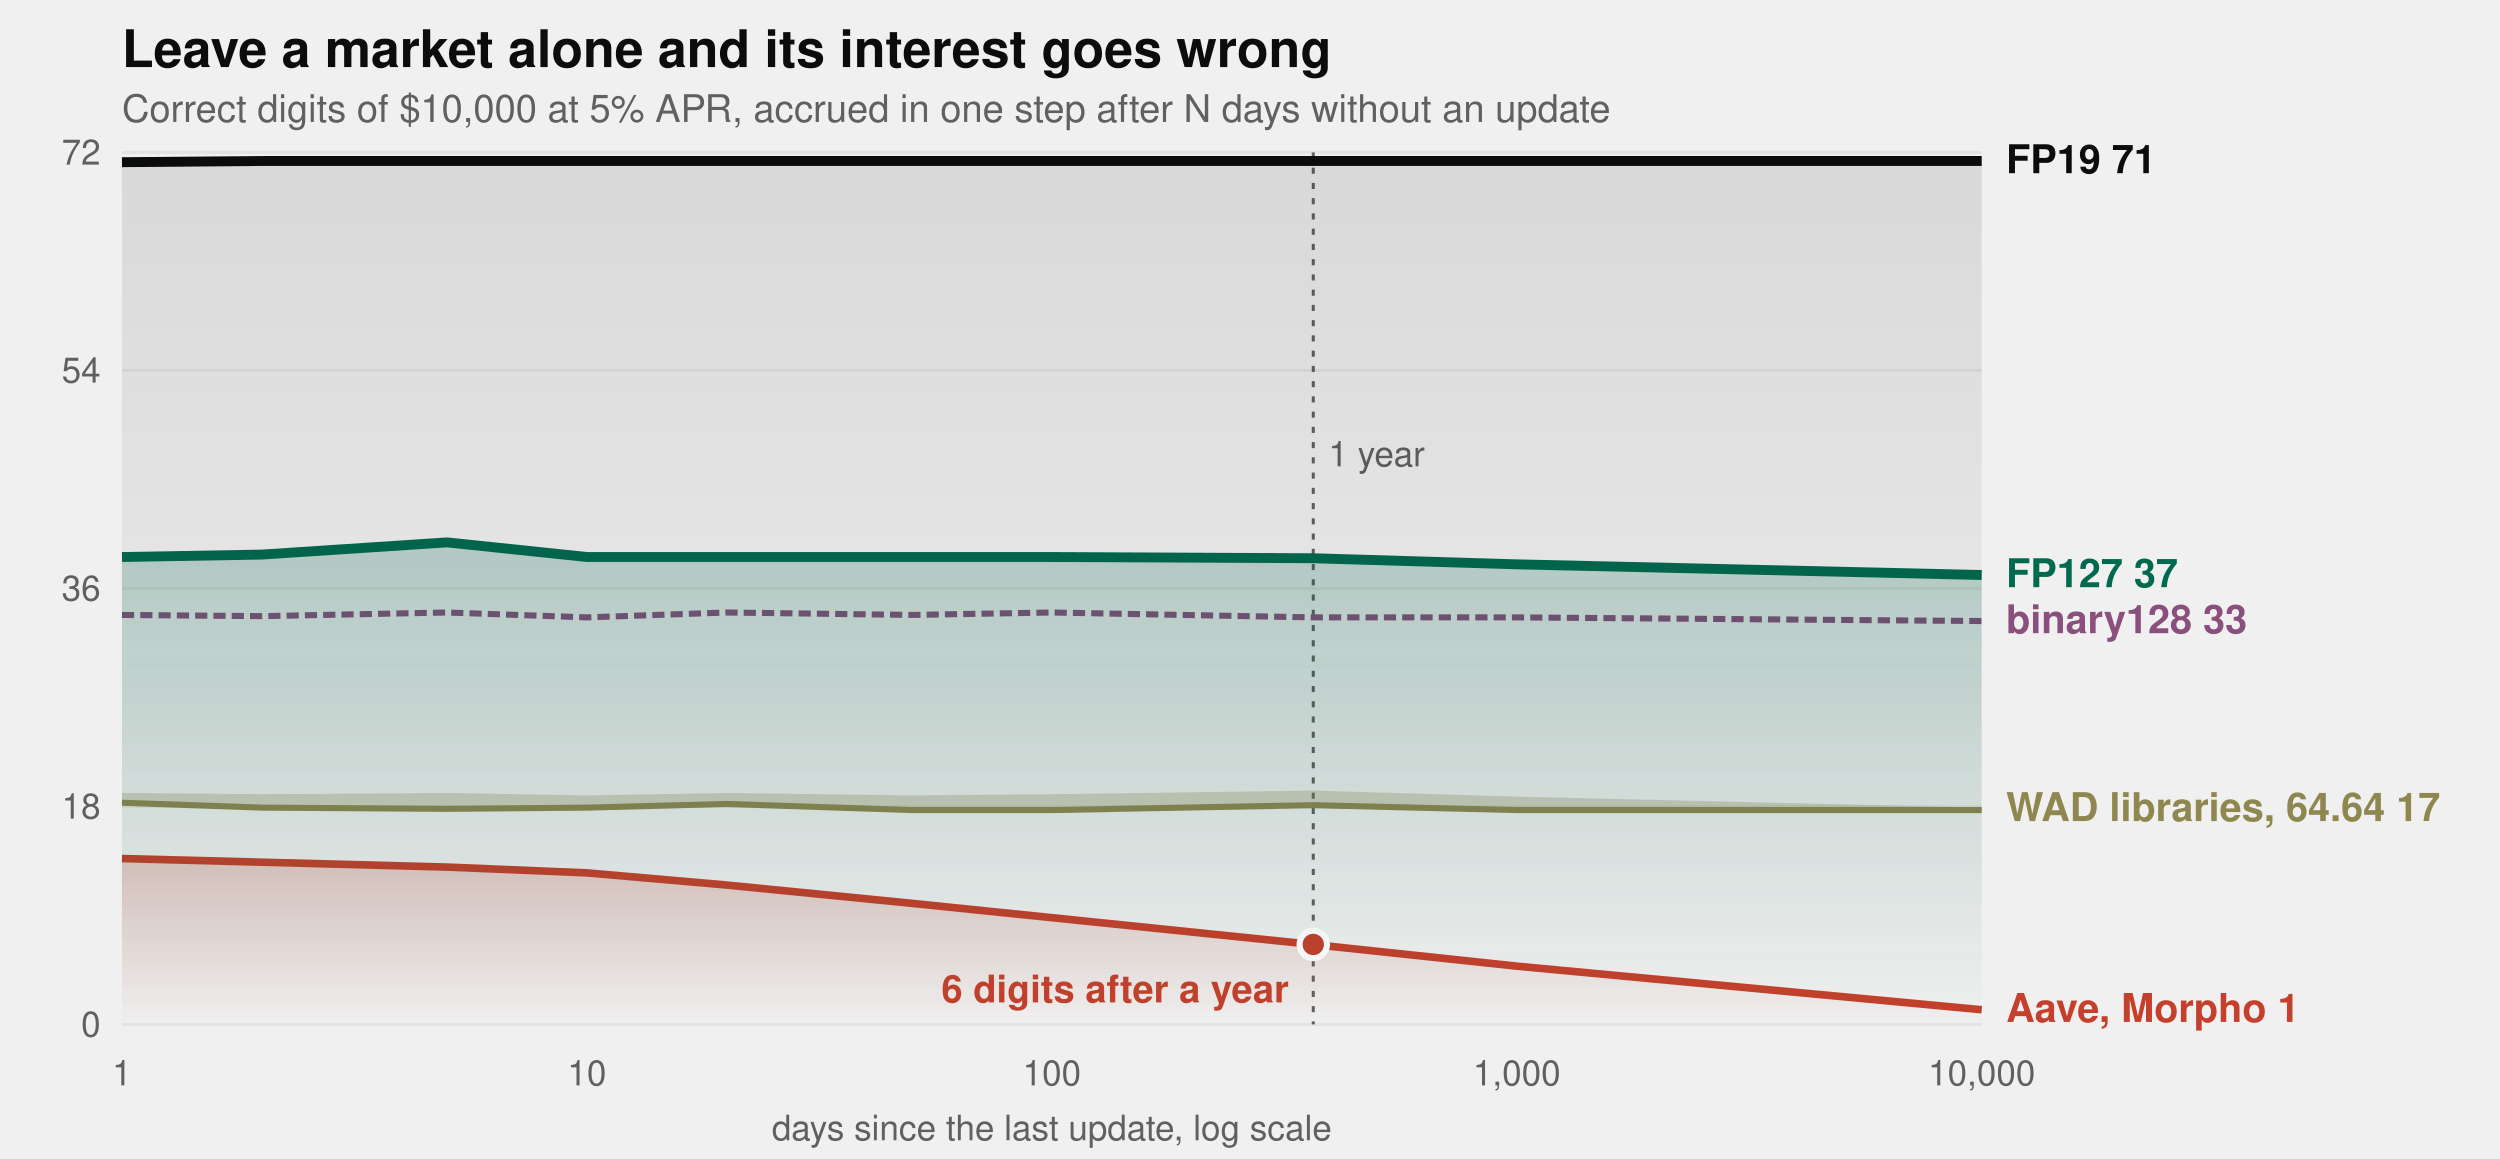
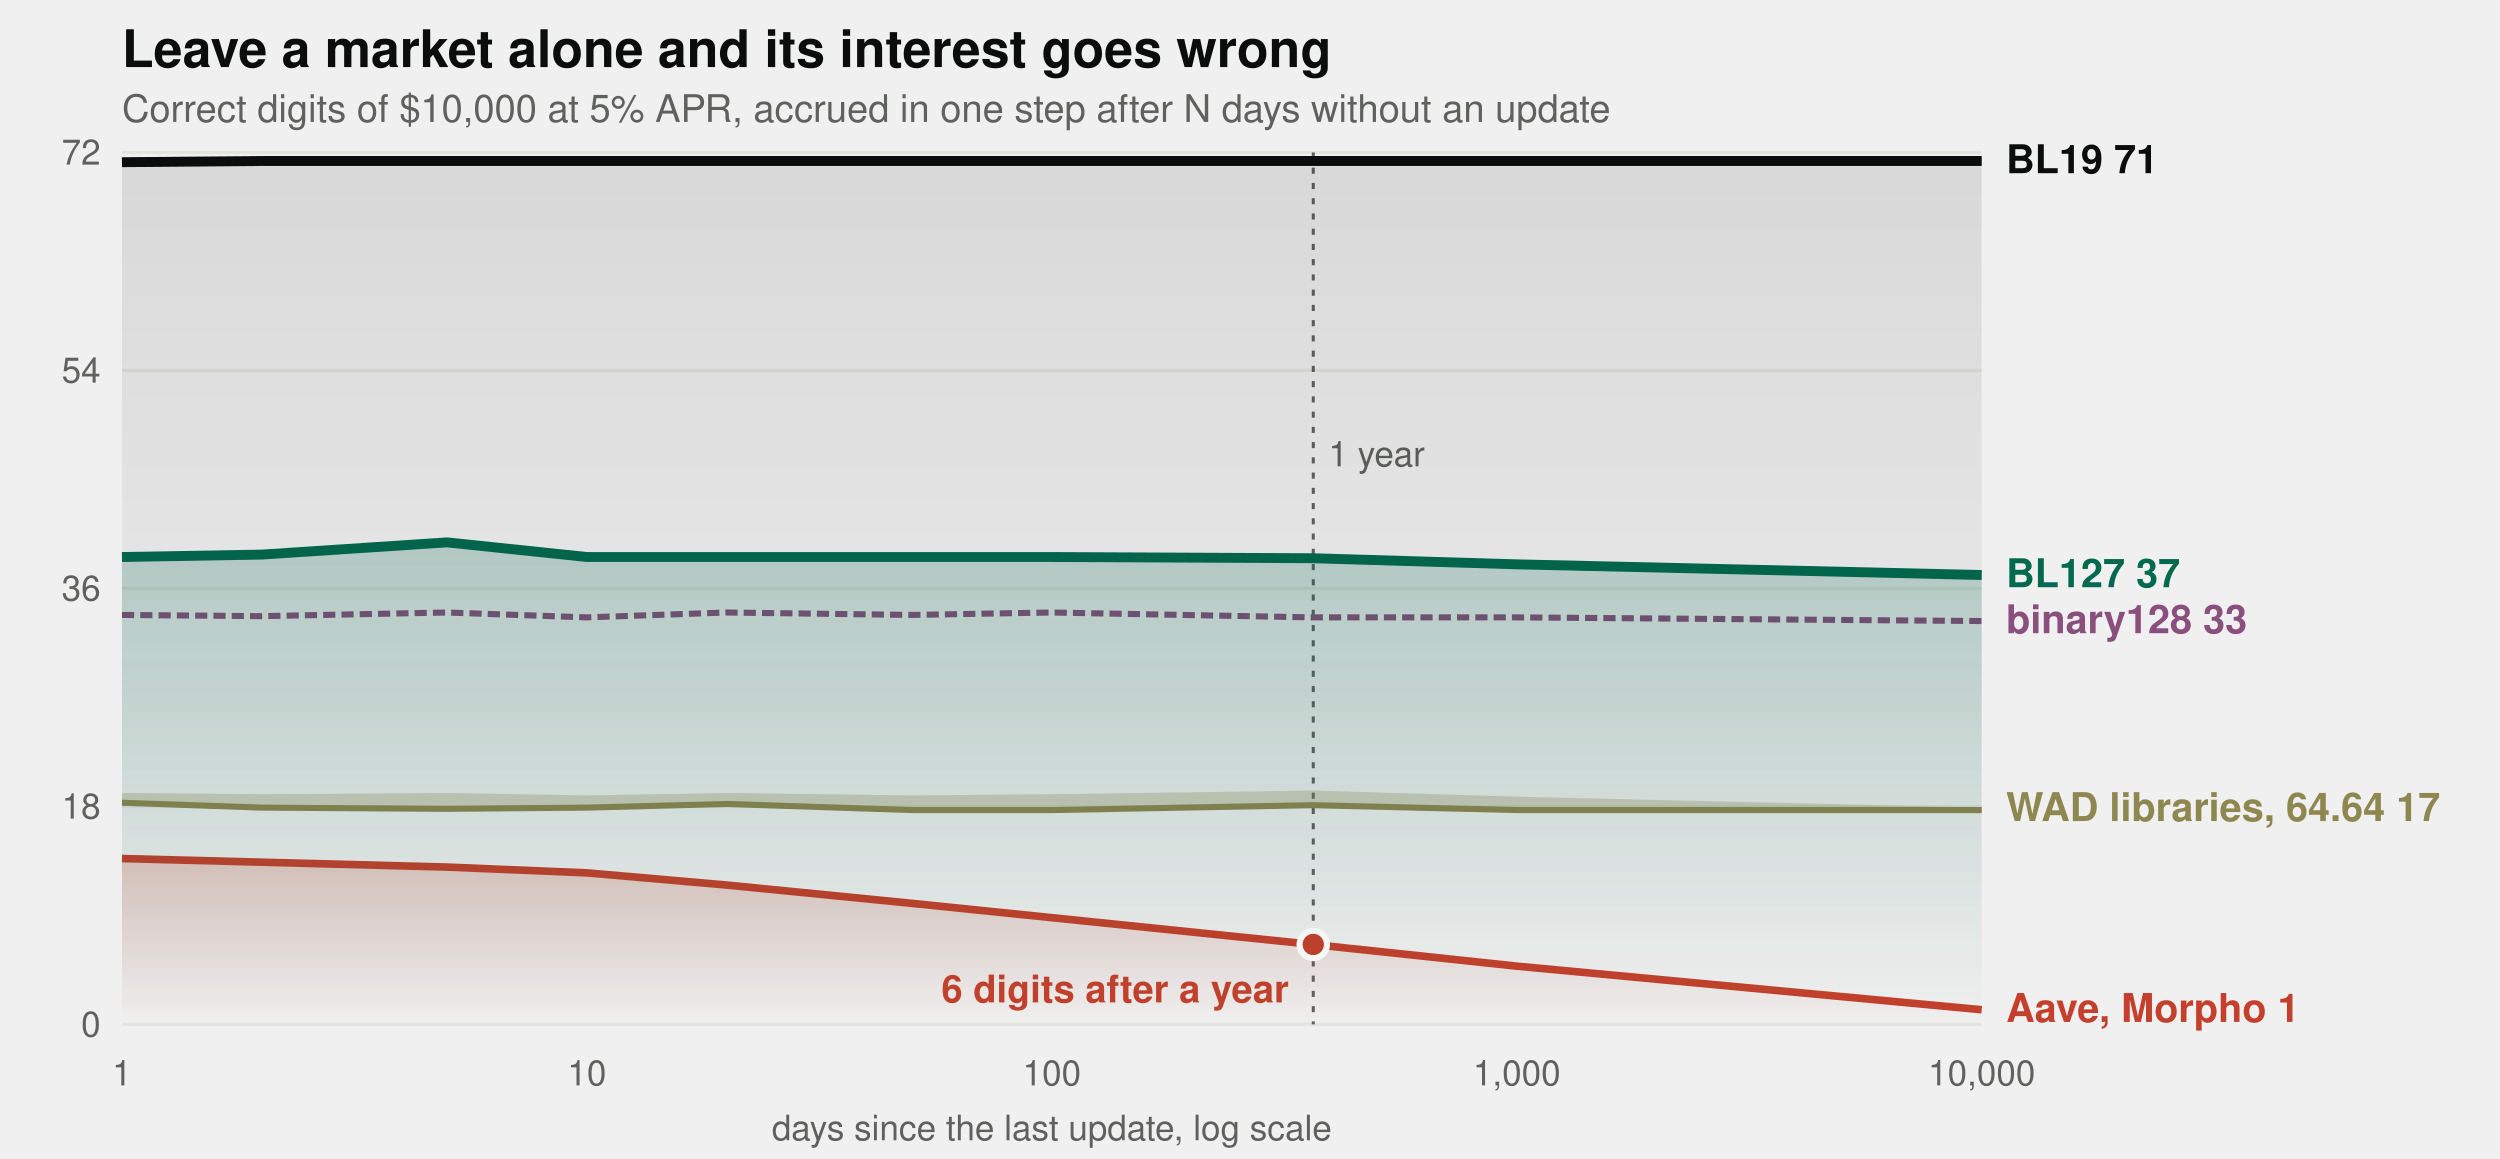
<svg xmlns="http://www.w3.org/2000/svg" viewBox="0 0 820 380" width="820" height="380" font-family="-apple-system,BlinkMacSystemFont,'Segoe UI',Helvetica,Arial,sans-serif">
  <defs>
-     <linearGradient id="gfp19" x1="0" y1="0" x2="0" y2="1">
+     <linearGradient id="gbl19" x1="0" y1="0" x2="0" y2="1">
      <stop offset="0" stop-color="#0b0c0c" stop-opacity="0.1" />
      <stop offset="1" stop-color="#0b0c0c" stop-opacity="0" />
    </linearGradient>
-     <linearGradient id="gfp127" x1="0" y1="0" x2="0" y2="1">
+     <linearGradient id="gbl127" x1="0" y1="0" x2="0" y2="1">
      <stop offset="0" stop-color="#00694e" stop-opacity="0.22" />
      <stop offset="1" stop-color="#00694e" stop-opacity="0" />
    </linearGradient>
    <linearGradient id="gwarn" x1="0" y1="0" x2="0" y2="1">
      <stop offset="0" stop-color="#c4402c" stop-opacity="0.22" />
      <stop offset="1" stop-color="#c4402c" stop-opacity="0" />
    </linearGradient>
  </defs>
  <text x="40" y="22" font-size="17" font-weight="600" fill="#0b0c0c">Leave a market alone and its interest goes wrong</text>
  <text x="40" y="40" font-size="12.5" fill="#5f615e">Correct digits of $10,000 at 5% APR, accrued in one step after N days without an update</text>
  <line x1="40" x2="650" y1="336.0" y2="336.0" stroke="#e3e4e0" />
  <text x="33" y="340.0" font-size="11.5" text-anchor="end" fill="#5f615e">0</text>
  <line x1="40" x2="650" y1="264.5" y2="264.5" stroke="#e3e4e0" />
  <text x="33" y="268.5" font-size="11.5" text-anchor="end" fill="#5f615e">18</text>
  <line x1="40" x2="650" y1="193.0" y2="193.0" stroke="#e3e4e0" />
  <text x="33" y="197.0" font-size="11.5" text-anchor="end" fill="#5f615e">36</text>
  <line x1="40" x2="650" y1="121.5" y2="121.5" stroke="#e3e4e0" />
  <text x="33" y="125.5" font-size="11.5" text-anchor="end" fill="#5f615e">54</text>
  <line x1="40" x2="650" y1="50.0" y2="50.0" stroke="#e3e4e0" />
  <text x="33" y="54.0" font-size="11.5" text-anchor="end" fill="#5f615e">72</text>
  <text x="40.0" y="356" font-size="11.5" text-anchor="middle" fill="#5f615e">1</text>
  <text x="192.5" y="356" font-size="11.5" text-anchor="middle" fill="#5f615e">10</text>
  <text x="345.0" y="356" font-size="11.5" text-anchor="middle" fill="#5f615e">100</text>
  <text x="497.5" y="356" font-size="11.5" text-anchor="middle" fill="#5f615e">1,000</text>
  <text x="650.0" y="356" font-size="11.5" text-anchor="middle" fill="#5f615e">10,000</text>
  <text x="345.0" y="374" font-size="11.5" text-anchor="middle" fill="#5f615e">days since the last update, log scale</text>
  <line x1="430.749" x2="430.749" y1="50" y2="336" stroke="#5f615e" stroke-dasharray="2 3" />
  <text x="435.749" y="152.96" font-size="11.5" fill="#5f615e">1 year</text>
  <polygon points="40.0,260.1 85.9,260.5 146.6,260.1 192.5,260.9 238.4,260.1 299.1,260.9 345.0,260.5 430.7,259.3 497.5,261.3 650.0,264.9 650.0,265.7 497.5,265.7 430.7,264.1 345.0,265.7 299.1,265.7 238.4,263.7 192.5,264.9 146.6,265.3 85.9,264.9 40.0,263.3" fill="#8f8750" opacity=".3" />
  <polyline points="40.0,263.3 85.9,264.9 146.6,265.3 192.5,264.9 238.4,263.7 299.1,265.7 345.0,265.7 430.7,264.1 497.5,265.7 650.0,265.7" fill="none" stroke="#8f8750" stroke-width="2" />
  <polygon points="40.0,281.6 85.9,282.8 146.6,284.4 192.5,286.3 238.4,290.3 299.1,296.3 345.0,301.0 430.7,309.8 497.5,316.9 650.0,331.2 650,336 40,336" fill="url(#gwarn)" />
  <polyline points="40.0,281.6 85.9,282.8 146.6,284.4 192.5,286.3 238.4,290.3 299.1,296.3 345.0,301.0 430.7,309.8 497.5,316.9 650.0,331.2" fill="none" stroke="#c4402c" stroke-width="2.5" />
  <circle cx="430.749" cy="309.783" r="4.5" fill="#c4402c" stroke="#ffffff" stroke-width="2" />
  <text x="422.749" y="328.783" font-size="12.5" font-weight="600" text-anchor="end" fill="#c4402c">6 digits after a year</text>
  <polyline points="40.0,201.7 85.9,202.1 146.6,200.9 192.5,202.5 238.4,200.9 299.1,201.7 345.0,200.9 430.7,202.5 497.5,202.5 650.0,203.7" fill="none" stroke="#8a4f7d" stroke-width="2" stroke-linejoin="round" stroke-dasharray="4 2" />
-   <polygon points="40.0,182.7 85.9,181.9 146.6,177.9 192.5,182.7 238.4,182.7 299.1,182.7 345.0,182.7 430.7,183.1 497.5,185.1 650.0,188.6 650,336 40,336" fill="url(#gfp127)" />
+   <polygon points="40.0,182.7 85.9,181.9 146.6,177.9 192.5,182.7 238.4,182.7 299.1,182.7 345.0,182.7 430.7,183.1 497.5,185.1 650.0,188.6 650,336 40,336" fill="url(#gbl127)" />
  <polyline points="40.0,182.7 85.9,181.9 146.6,177.9 192.5,182.7 238.4,182.7 299.1,182.7 345.0,182.7 430.7,183.1 497.5,185.1 650.0,188.6" fill="none" stroke="#00694e" stroke-width="3.25" stroke-linejoin="round" />
-   <polygon points="40.0,53.2 85.9,52.8 146.6,52.8 192.5,52.8 238.4,52.8 299.1,52.8 345.0,52.8 430.7,52.8 497.5,52.8 650.0,52.8 650,336 40,336" fill="url(#gfp19)" />
+   <polygon points="40.0,53.2 85.9,52.8 146.6,52.8 192.5,52.8 238.4,52.8 299.1,52.8 345.0,52.8 430.7,52.8 497.5,52.8 650.0,52.8 650,336 40,336" fill="url(#gbl19)" />
  <polyline points="40.0,53.2 85.9,52.8 146.6,52.8 192.5,52.8 238.4,52.8 299.1,52.8 345.0,52.8 430.7,52.8 497.5,52.8 650.0,52.8" fill="none" stroke="#0b0c0c" stroke-width="3.25" stroke-linejoin="round" />
-   <text x="658" y="56.8" font-size="13" font-weight="600" fill="#0b0c0c">FP19 71</text>
-   <text x="658" y="192.6" font-size="13" font-weight="600" fill="#00694e">FP127 37</text>
+   <text x="658" y="56.8" font-size="13" font-weight="600" fill="#0b0c0c">BL19 71</text>
+   <text x="658" y="192.6" font-size="13" font-weight="600" fill="#00694e">BL127 37</text>
  <text x="658" y="207.7" font-size="13" font-weight="600" fill="#8a4f7d">binary128 33</text>
  <text x="658" y="269.3" font-size="13" font-weight="600" fill="#8f8750">WAD libraries, 64.64 17</text>
  <text x="658" y="335.2" font-size="13" font-weight="600" fill="#c4402c">Aave, Morpho 1</text>
</svg>
